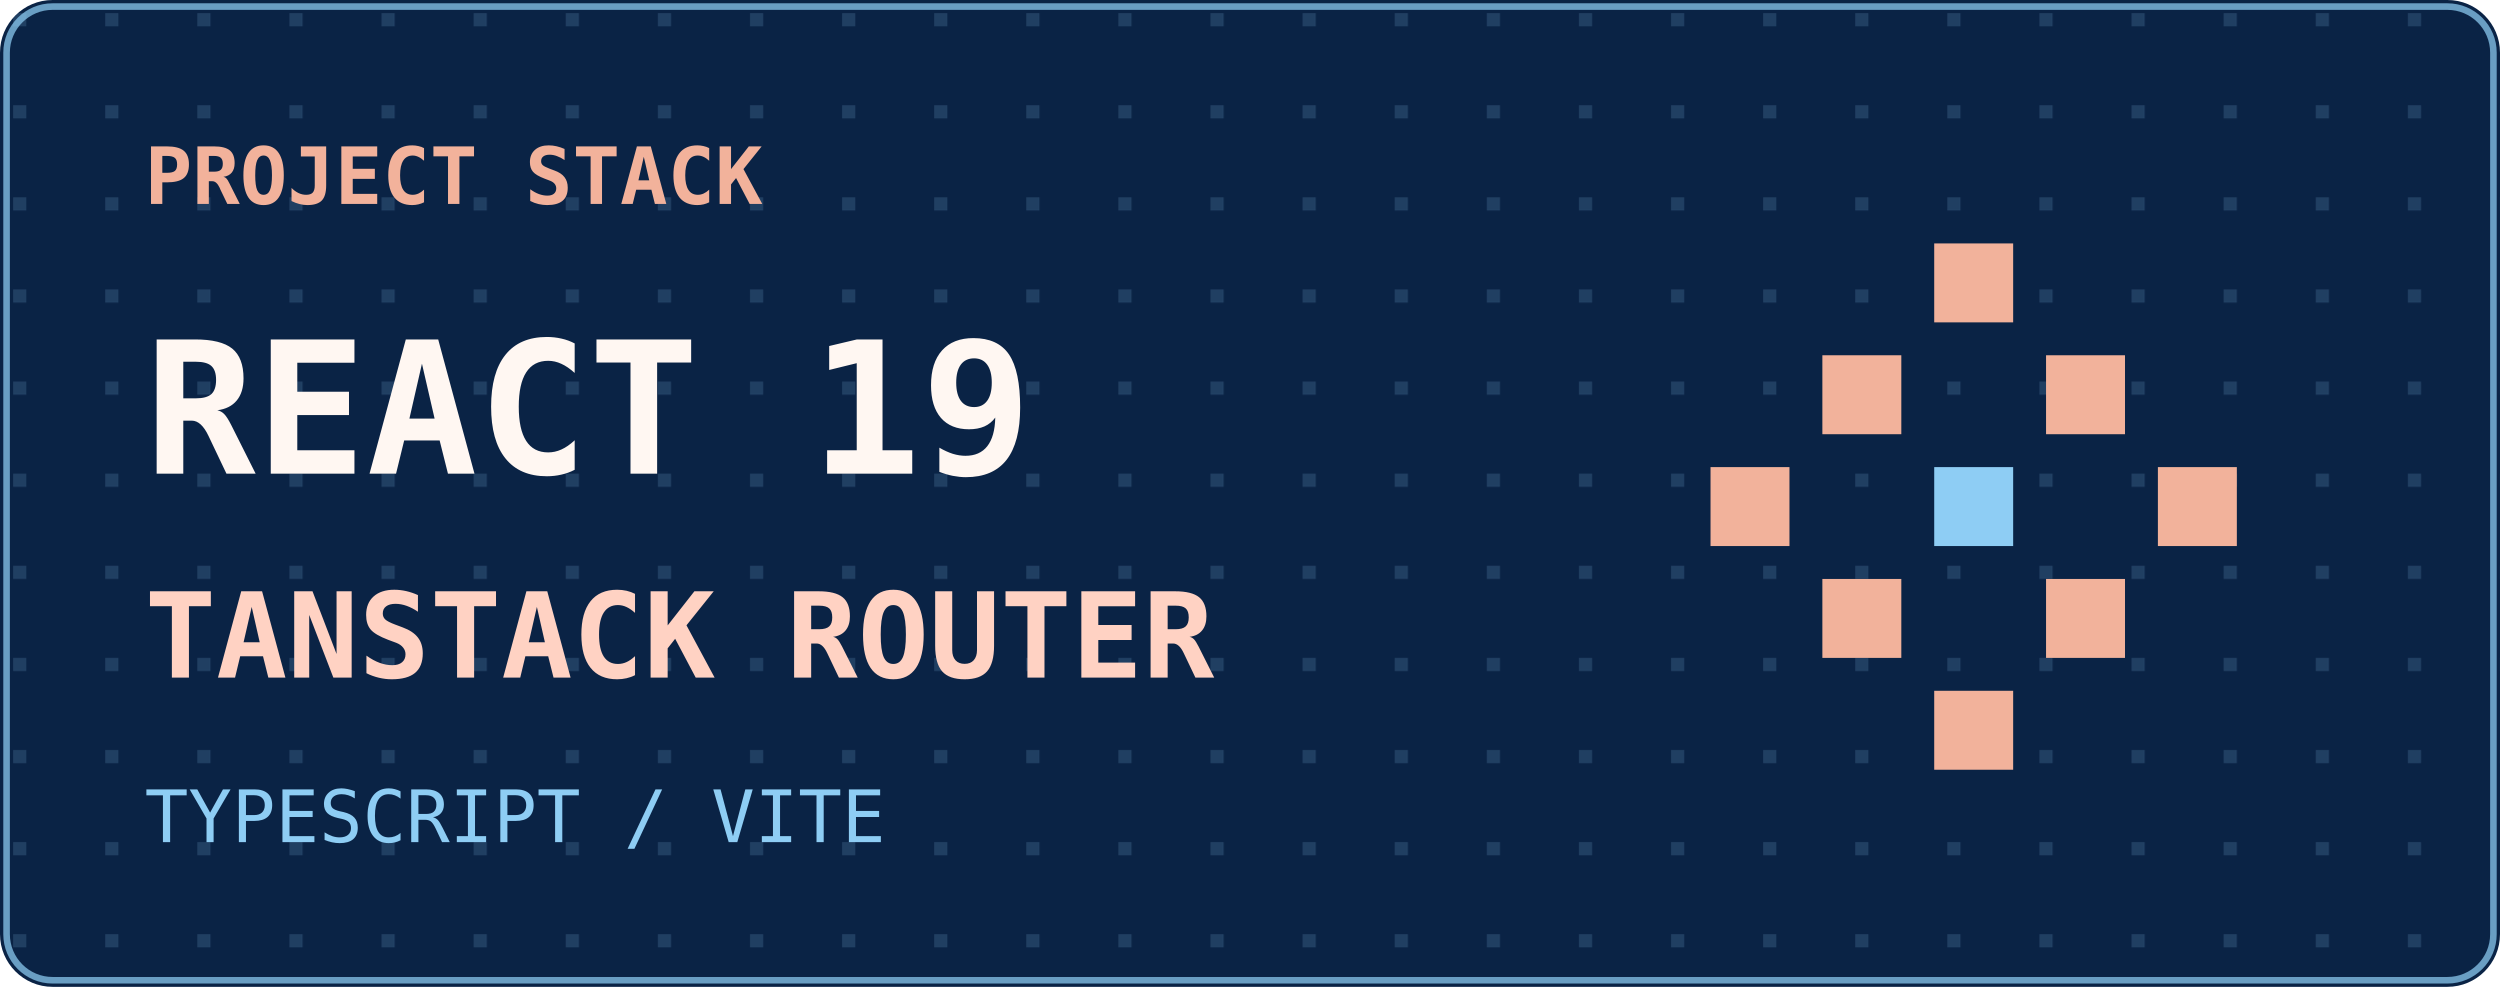
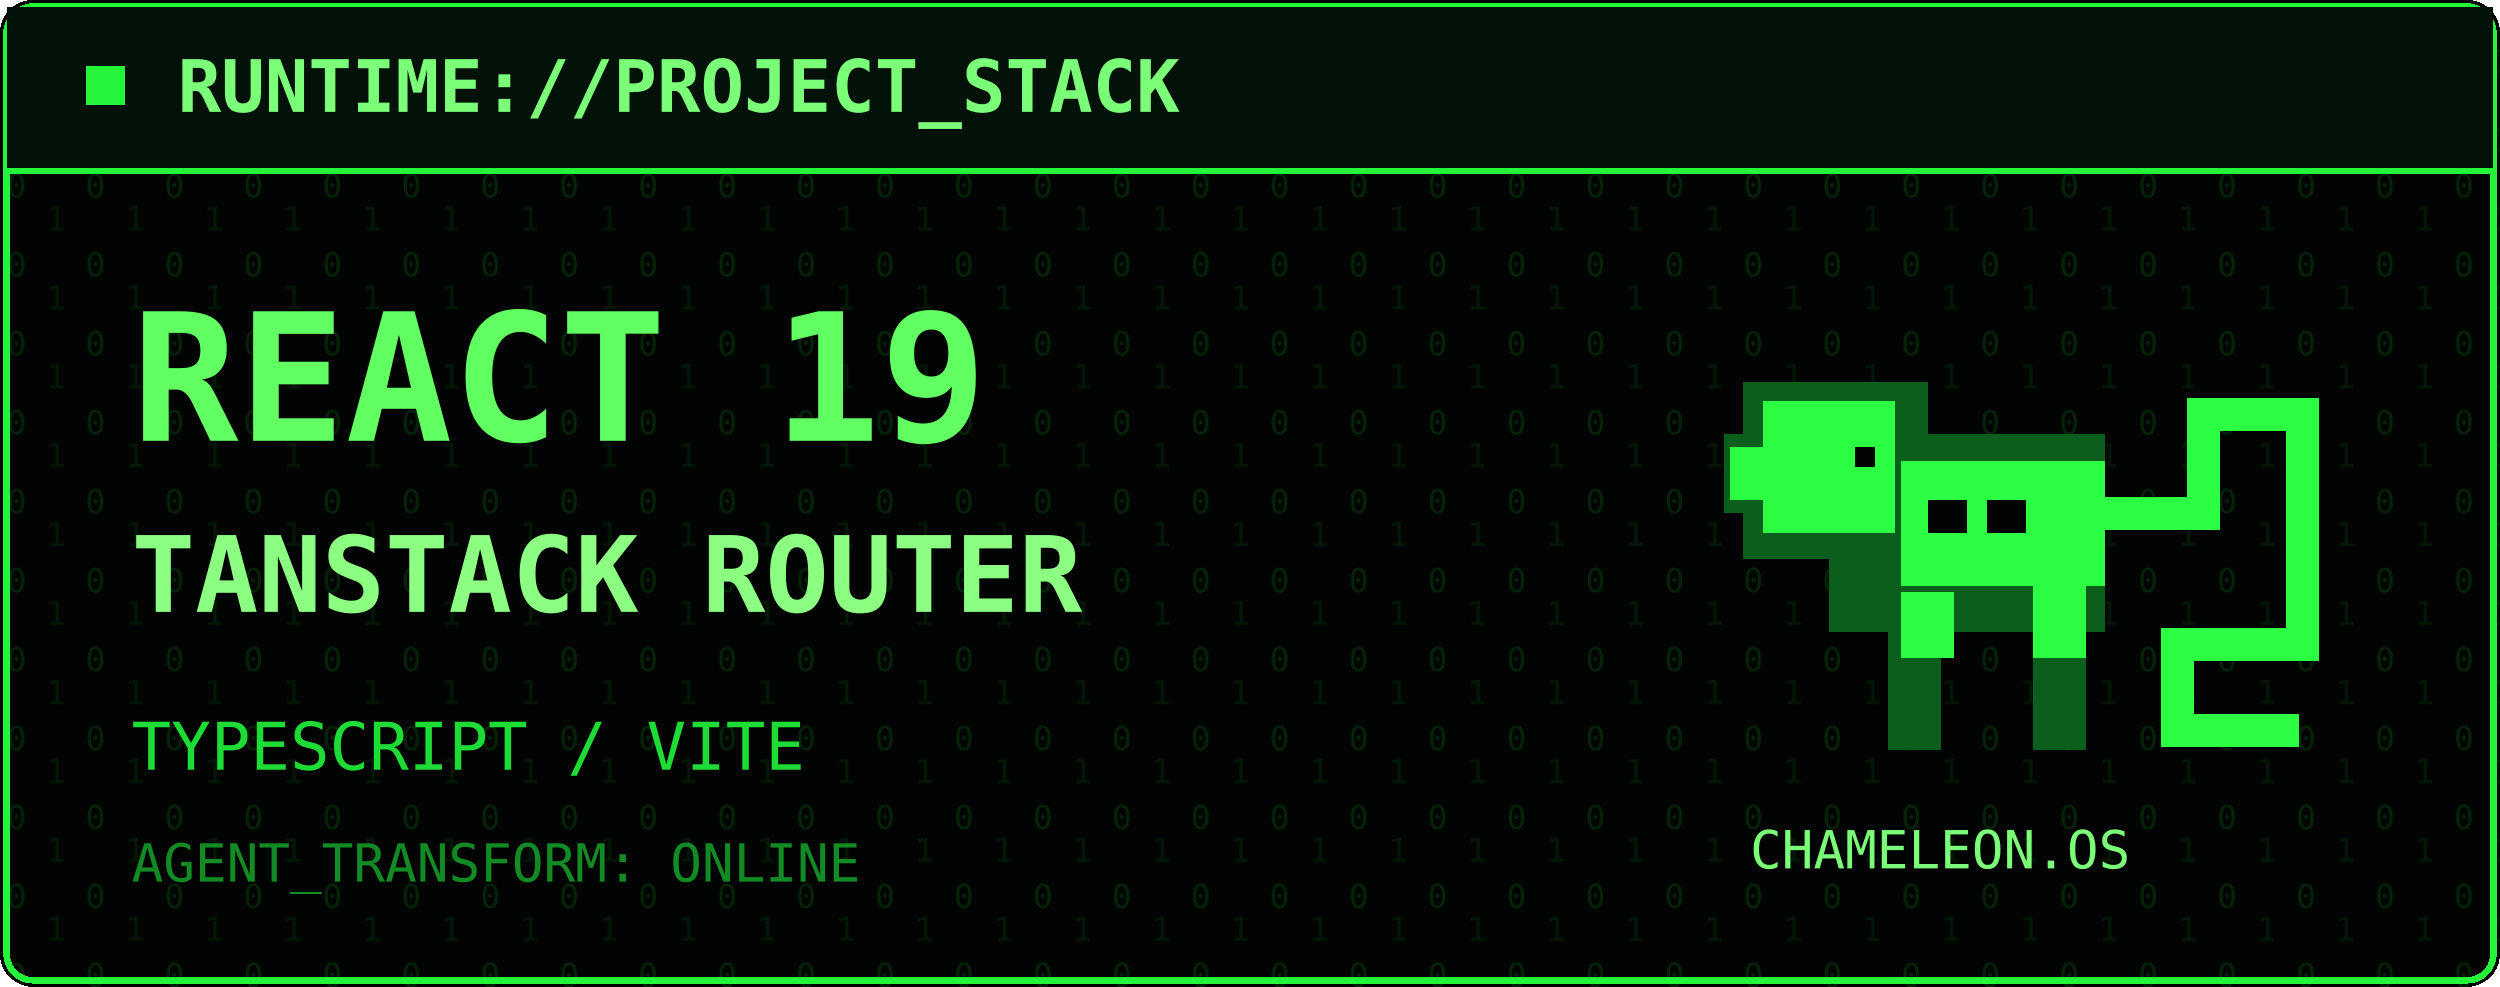
- <svg xmlns="http://www.w3.org/2000/svg" width="380" height="150" viewBox="0 0 380 150" fill="none">
+ <svg xmlns="http://www.w3.org/2000/svg" width="380" height="150" viewBox="0 0 380 150" fill="none" shape-rendering="crispEdges">
  <defs>
-     <pattern id="dots" width="14" height="14" patternUnits="userSpaceOnUse">
-       <rect x="2" y="2" width="2" height="2" fill="#8ECDF4" fill-opacity="0.17" />
+     <pattern id="matrix" width="12" height="12" patternUnits="userSpaceOnUse">
+       <text x="1" y="6" fill="#27FF39" fill-opacity="0.12" font-family="monospace" font-size="5">0</text>
+       <text x="7" y="11" fill="#0BAF25" fill-opacity="0.11" font-family="monospace" font-size="5">1</text>
    </pattern>
  </defs>
-   <rect width="380" height="150" rx="8" fill="#0A2345" />
-   <rect x="1" y="1" width="378" height="148" rx="7" stroke="#8ECDF4" stroke-opacity="0.72" />
-   <rect width="380" height="150" rx="8" fill="url(#dots)" />
-   <text x="22" y="31" fill="#F2B29B" font-family="SFMono-Regular, Menlo, Consolas, monospace" font-size="12" font-weight="700" letter-spacing="0">PROJECT STACK</text>
-   <text x="22" y="72" fill="#FFF7F2" font-family="SFMono-Regular, Menlo, Consolas, monospace" font-size="28" font-weight="800" letter-spacing="0">REACT 19</text>
-   <text x="22" y="103" fill="#FFD2C3" font-family="SFMono-Regular, Menlo, Consolas, monospace" font-size="18" font-weight="700" letter-spacing="0">TANSTACK ROUTER</text>
-   <text x="22" y="128" fill="#8ECDF4" font-family="SFMono-Regular, Menlo, Consolas, monospace" font-size="11" letter-spacing="0">TYPESCRIPT / VITE</text>
-   <g transform="translate(260 37)">
-     <g fill="#F2B29B">
-       <rect x="34" y="0" width="12" height="12" />
-       <rect x="17" y="17" width="12" height="12" />
-       <rect x="51" y="17" width="12" height="12" />
-       <rect x="0" y="34" width="12" height="12" />
-       <rect x="68" y="34" width="12" height="12" />
-       <rect x="17" y="51" width="12" height="12" />
-       <rect x="51" y="51" width="12" height="12" />
-       <rect x="34" y="68" width="12" height="12" />
+   <rect width="380" height="150" rx="5" fill="#010402" />
+   <rect x="1" y="1" width="378" height="148" rx="4" stroke="#24F53B" />
+   <rect width="380" height="150" rx="5" fill="url(#matrix)" />
+   <rect x="1" y="1" width="378" height="25" fill="#031208" />
+   <path d="M1 26H379" stroke="#24F53B" />
+   <rect x="13" y="10" width="6" height="6" fill="#24F53B" />
+   <text x="27" y="17" fill="#7BFF78" font-family="SFMono-Regular, Menlo, Consolas, monospace" font-size="11" font-weight="700">RUNTIME://PROJECT_STACK</text>
+   <text x="20" y="67" fill="#61FF61" font-family="SFMono-Regular, Menlo, Consolas, monospace" font-size="27" font-weight="900">REACT 19</text>
+   <text x="20" y="93" fill="#8CFF83" font-family="SFMono-Regular, Menlo, Consolas, monospace" font-size="16" font-weight="700">TANSTACK ROUTER</text>
+   <text x="20" y="117" fill="#1DDC35" font-family="SFMono-Regular, Menlo, Consolas, monospace" font-size="10">TYPESCRIPT / VITE</text>
+   <text x="20" y="134" fill="#128B24" font-family="SFMono-Regular, Menlo, Consolas, monospace" font-size="8">AGENT_TRANSFORM: ONLINE</text>
+   <g transform="translate(262 41)">
+     <g fill="#0B5E1C">
+       <rect x="16" y="25" width="42" height="30" />
+       <rect x="3" y="17" width="28" height="27" />
+       <rect x="0" y="25" width="9" height="12" />
+       <rect x="25" y="54" width="8" height="19" />
+       <rect x="47" y="52" width="8" height="21" />
    </g>
-     <rect x="34" y="34" width="12" height="12" fill="#8ECDF4" />
+     <g fill="#2CFF43">
+       <rect x="6" y="20" width="20" height="20" />
+       <rect x="1" y="27" width="8" height="8" />
+       <rect x="18" y="25" width="7" height="7" />
+       <rect x="20" y="27" width="3" height="3" fill="#010402" />
+       <rect x="27" y="29" width="31" height="19" />
+       <rect x="27" y="49" width="8" height="10" />
+       <rect x="47" y="48" width="8" height="11" />
+     </g>
+     <path d="M57 37H73V22H88V57H69V70H85" stroke="#2CFF43" stroke-width="5" stroke-linecap="square" stroke-linejoin="miter" />
+     <rect x="31" y="35" width="6" height="5" fill="#010402" />
+     <rect x="40" y="35" width="6" height="5" fill="#010402" />
+     <text x="4" y="91" fill="#7BFF78" font-family="SFMono-Regular, Menlo, Consolas, monospace" font-size="8">CHAMELEON.OS</text>
  </g>
</svg>
